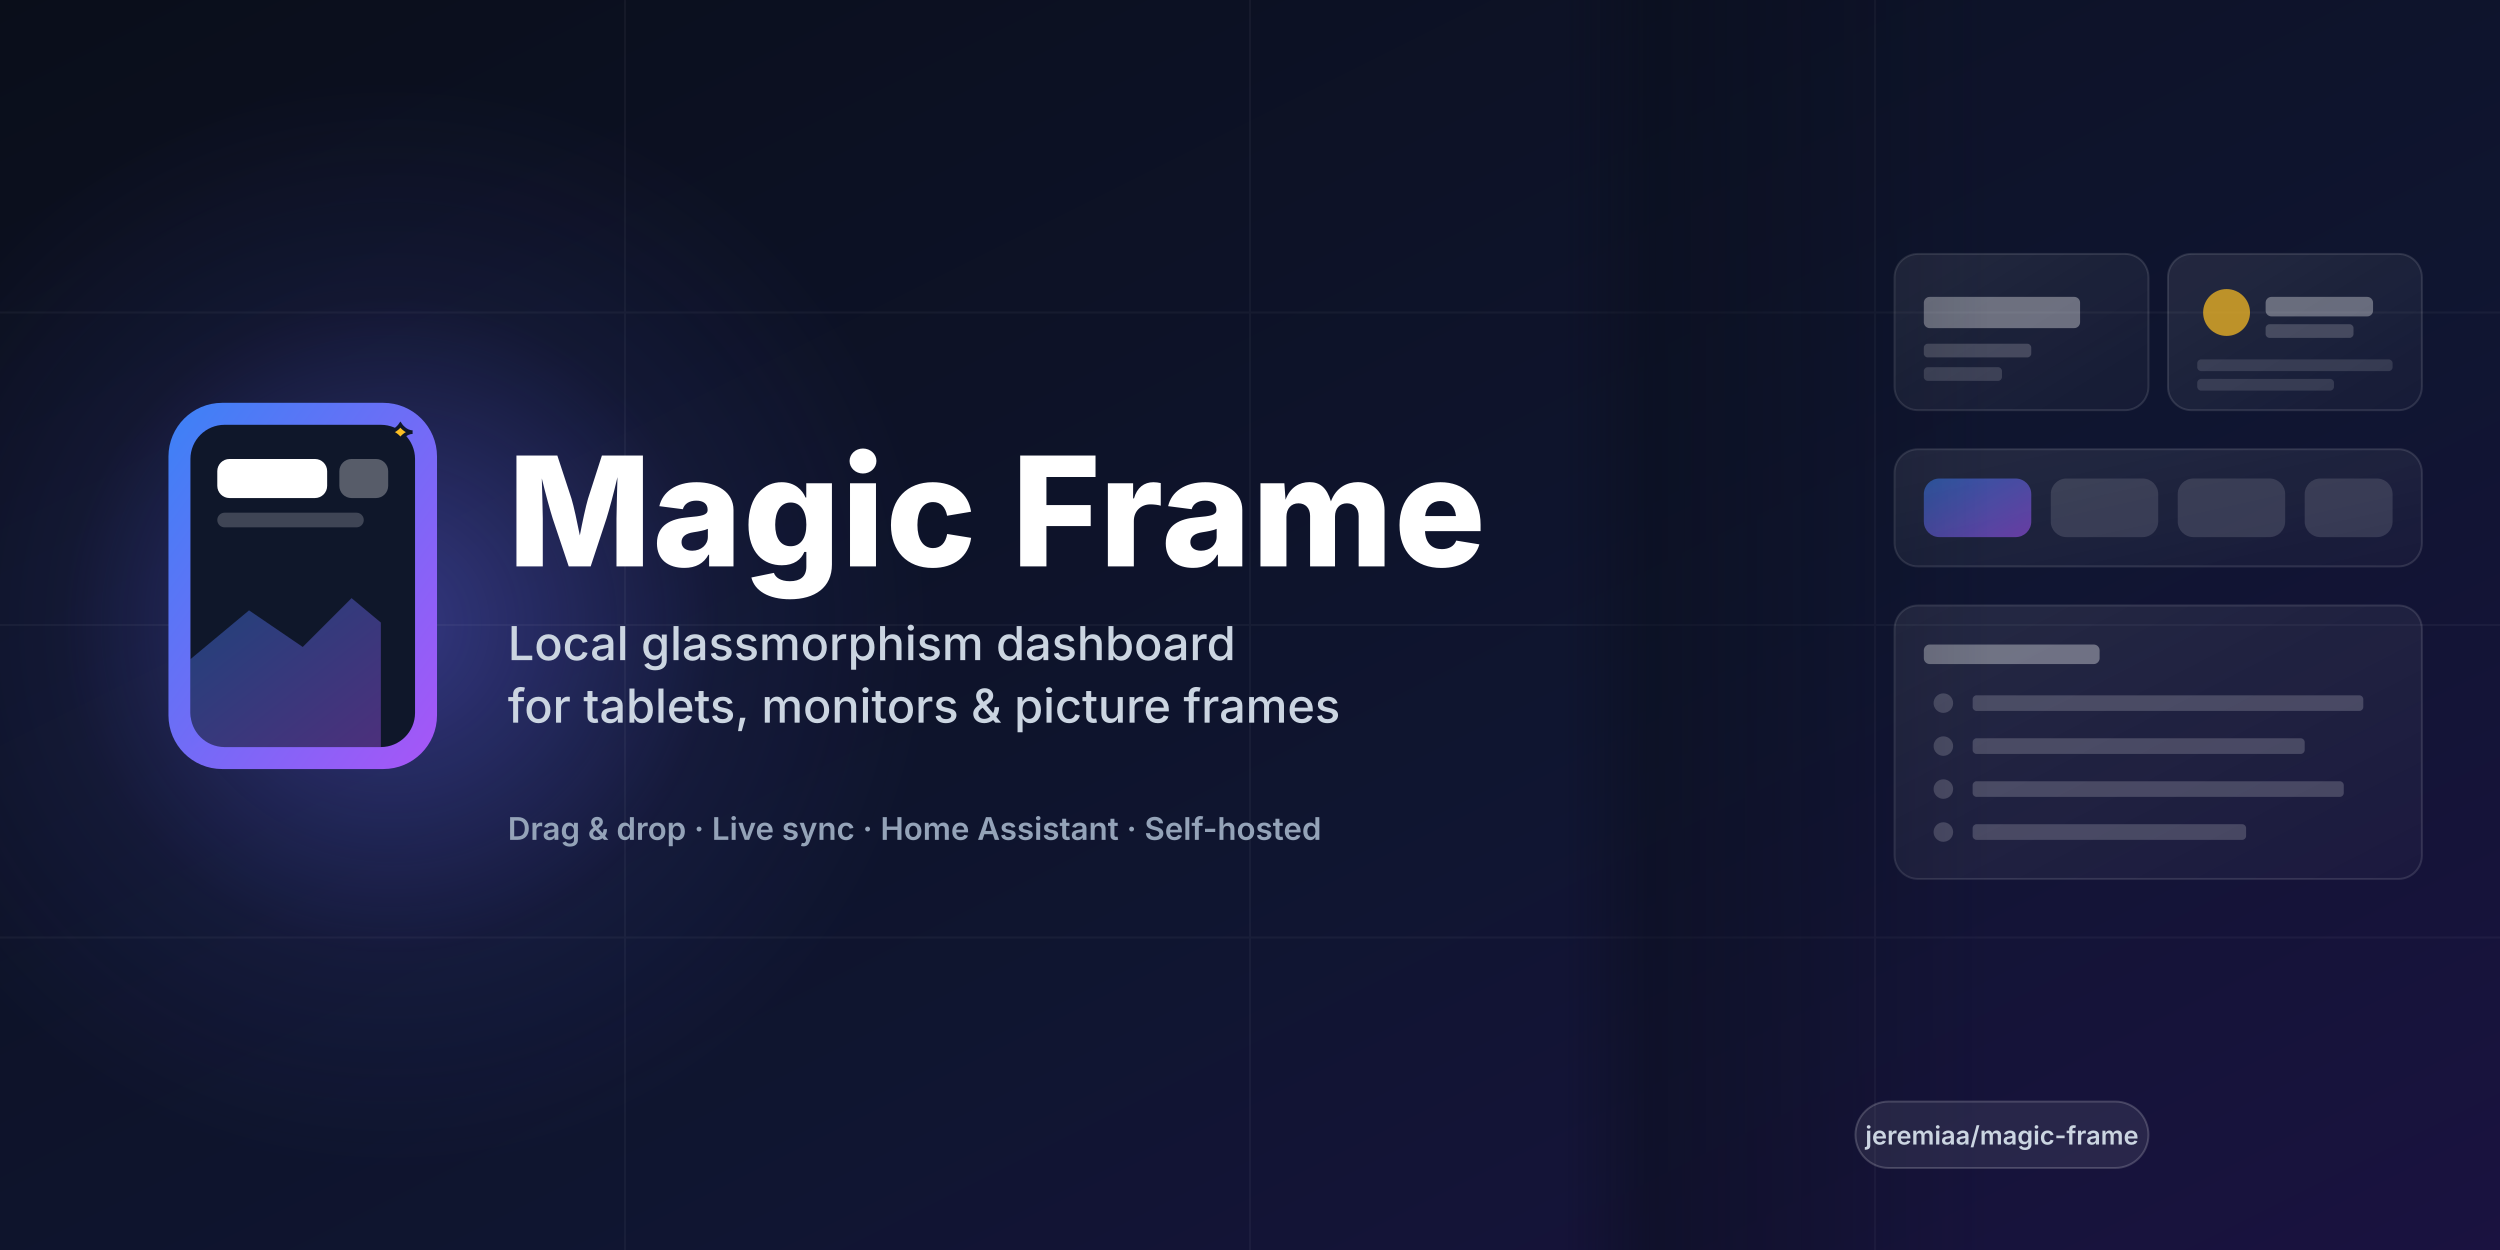
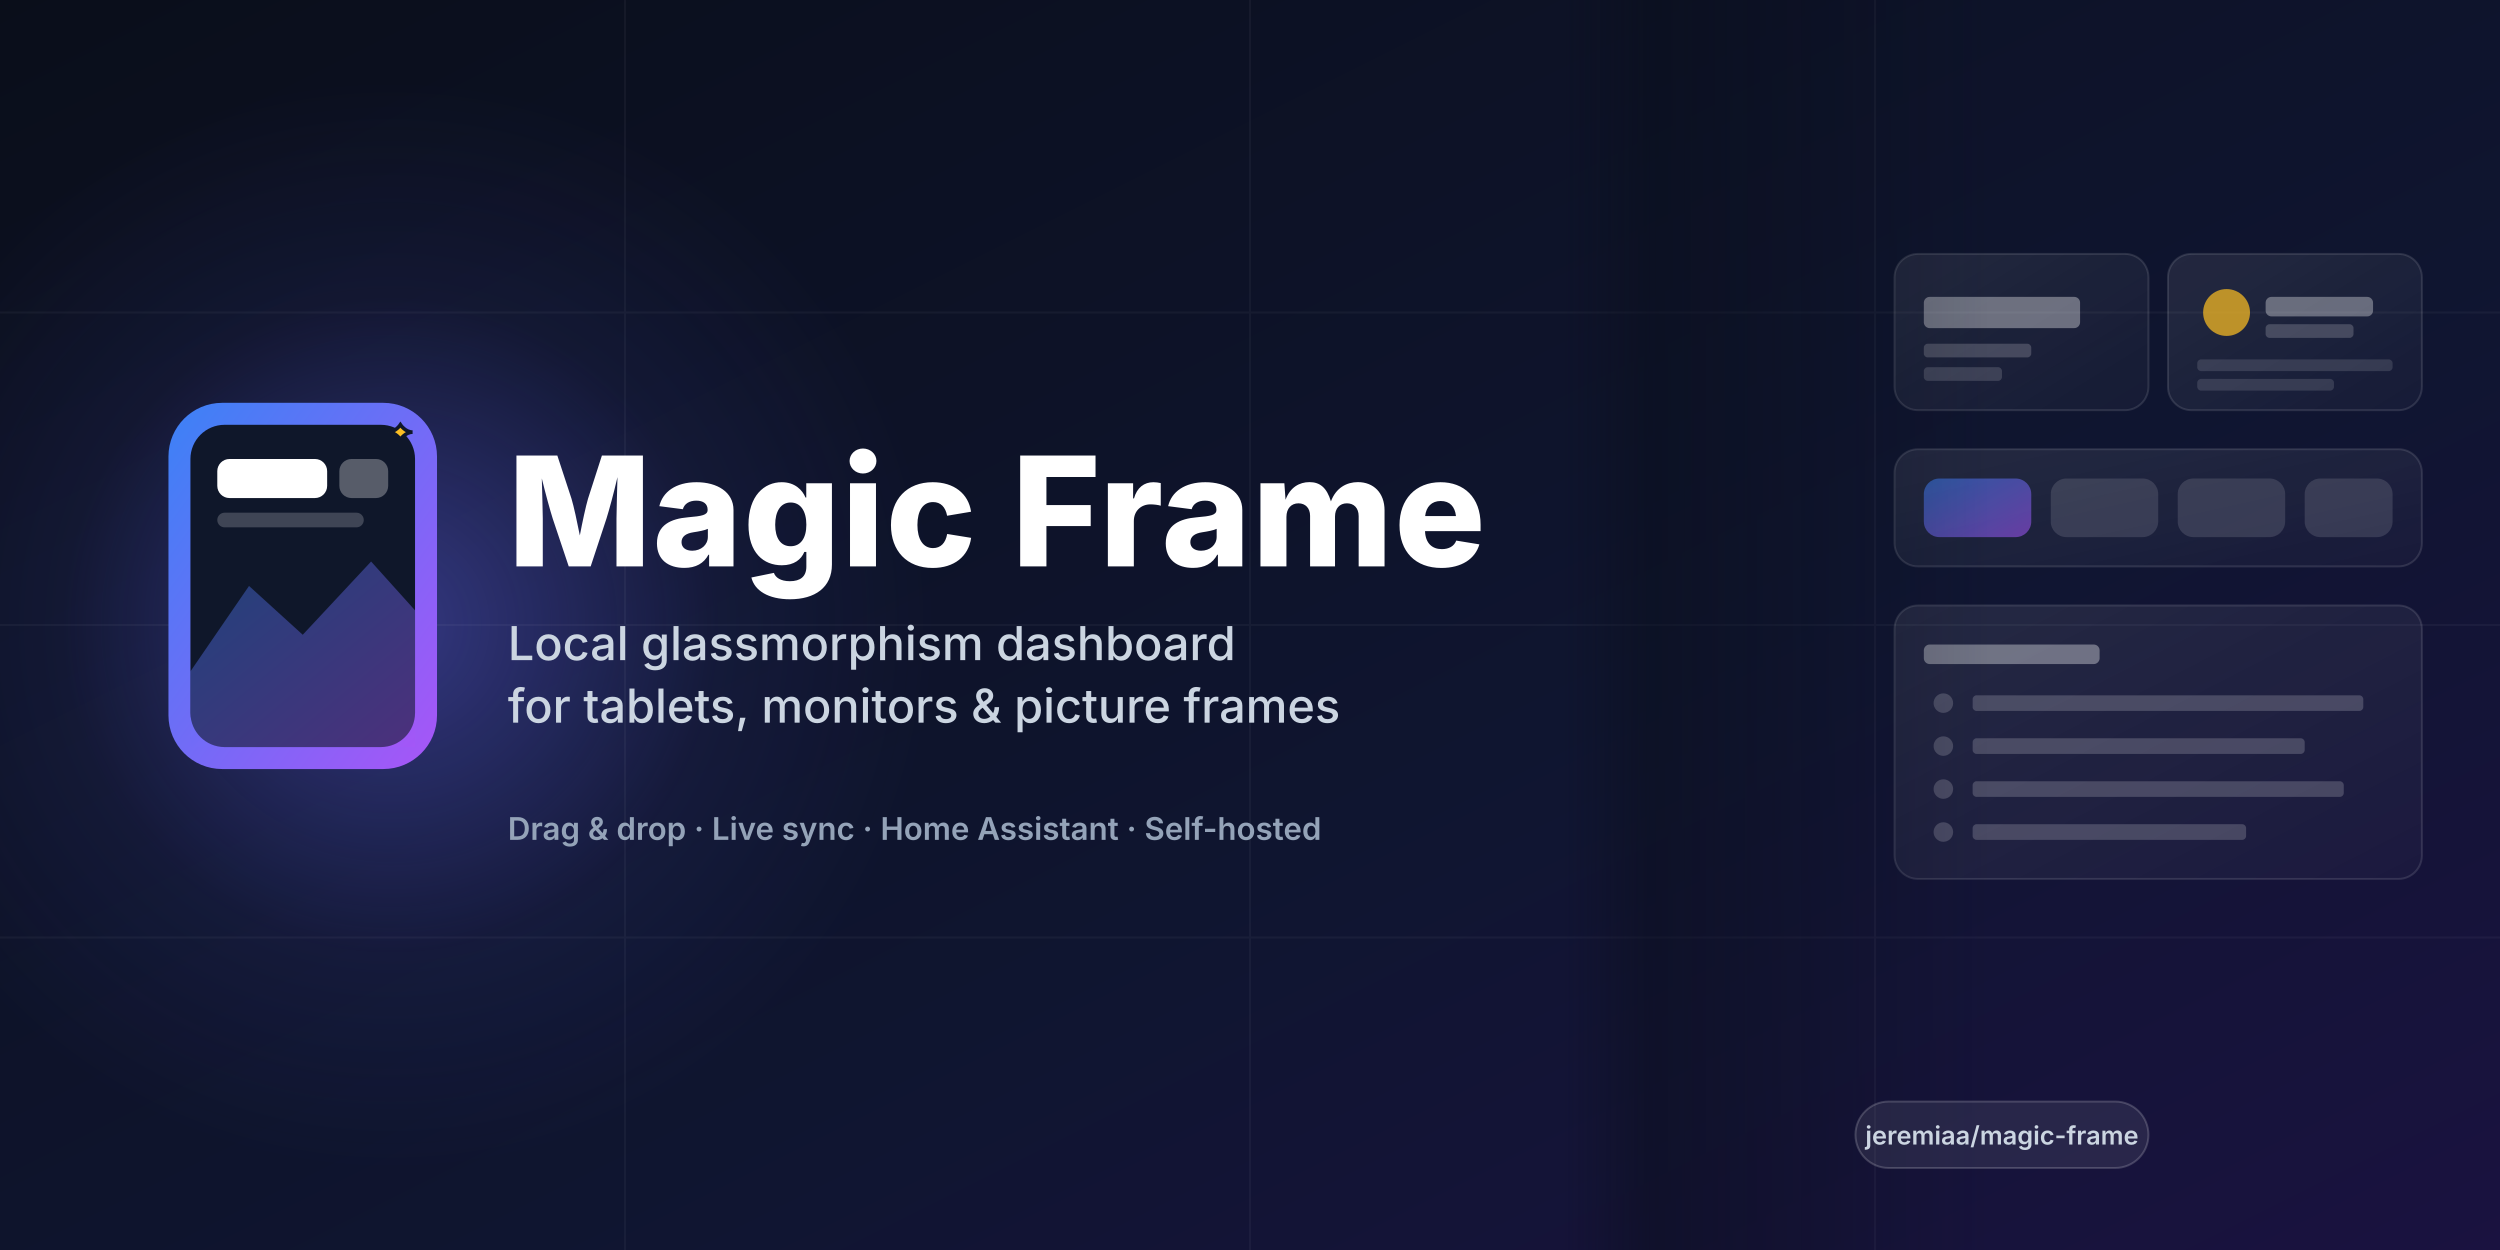
<svg xmlns="http://www.w3.org/2000/svg" viewBox="0 0 1280 640" width="1280" height="640">
  <defs>
    <linearGradient id="bgGrad" x1="0%" y1="0%" x2="100%" y2="100%">
      <stop offset="0%" stop-color="#0a0e1a" />
      <stop offset="60%" stop-color="#0f1530" />
      <stop offset="100%" stop-color="#1a1240" />
    </linearGradient>
    <linearGradient id="brandGrad" x1="0%" y1="0%" x2="100%" y2="100%">
      <stop offset="0%" stop-color="#3b82f6" />
      <stop offset="100%" stop-color="#a855f7" />
    </linearGradient>
    <radialGradient id="logoGlow" cx="50%" cy="50%" r="50%">
      <stop offset="0%" stop-color="#6366f1" stop-opacity="0.45" />
      <stop offset="60%" stop-color="#6366f1" stop-opacity="0.08" />
      <stop offset="100%" stop-color="#6366f1" stop-opacity="0" />
    </radialGradient>
    <linearGradient id="glassGrad" x1="0%" y1="0%" x2="100%" y2="100%">
      <stop offset="0%" stop-color="#ffffff" stop-opacity="0.10" />
      <stop offset="100%" stop-color="#ffffff" stop-opacity="0.03" />
    </linearGradient>
    <linearGradient id="rightFade" x1="0%" y1="0%" x2="100%" y2="0%">
      <stop offset="0%" stop-color="#0a0e1a" stop-opacity="0" />
      <stop offset="20%" stop-color="#0a0e1a" stop-opacity="0.45" />
      <stop offset="100%" stop-color="#0a0e1a" stop-opacity="0" />
    </linearGradient>
    <symbol id="brandMark" viewBox="0 0 120 160">
      <rect x="5" y="5" width="110" height="150" rx="22" fill="url(#brandGrad)" />
      <rect x="14" y="14" width="92" height="132" rx="14" fill="#0f172a" />
-       <path d="M14 110 L38 90 L60 105 L80 85 L92 95 V146 H14 Z" fill="url(#brandGrad)" fill-opacity="0.4" />
+       <path d="M14 115 L38 80 L60 100 L88 70 L106 90 V146 H14 Z" fill="url(#brandGrad)" fill-opacity="0.4" />
      <rect x="25" y="28" width="45" height="16" rx="5" fill="white" />
      <rect x="75" y="28" width="20" height="16" rx="5" fill="white" fill-opacity="0.3" />
      <rect x="25" y="50" width="60" height="6" rx="3" fill="white" fill-opacity="0.2" />
      <path d="M100 20C100 20 98 17 95 17C98 17 100 14 100 14C100 14 102 17 105 17C102 17 100 20 100 20Z" fill="#fbbf24" stroke="#0f172a" stroke-width="1.5" />
    </symbol>
  </defs>
  <rect width="1280" height="640" fill="url(#bgGrad)" />
  <circle cx="200" cy="320" r="280" fill="url(#logoGlow)" />
  <g opacity="0.04" stroke="#ffffff" stroke-width="1">
    <line x1="0" y1="160" x2="1280" y2="160" />
    <line x1="0" y1="320" x2="1280" y2="320" />
    <line x1="0" y1="480" x2="1280" y2="480" />
    <line x1="320" y1="0" x2="320" y2="640" />
    <line x1="640" y1="0" x2="640" y2="640" />
    <line x1="960" y1="0" x2="960" y2="640" />
  </g>
  <g transform="translate(970, 130)" opacity="0.85">
    <rect x="0" y="0" width="130" height="80" rx="12" fill="url(#glassGrad)" stroke="#ffffff" stroke-opacity="0.14" stroke-width="1" />
    <rect x="15" y="22" width="80" height="16" rx="3" fill="#ffffff" fill-opacity="0.42" />
    <rect x="15" y="46" width="55" height="7" rx="2" fill="#ffffff" fill-opacity="0.22" />
    <rect x="15" y="58" width="40" height="7" rx="2" fill="#ffffff" fill-opacity="0.18" />
    <rect x="140" y="0" width="130" height="80" rx="12" fill="url(#glassGrad)" stroke="#ffffff" stroke-opacity="0.14" stroke-width="1" />
    <circle cx="170" cy="30" r="12" fill="#fbbf24" fill-opacity="0.85" />
    <rect x="190" y="22" width="55" height="10" rx="3" fill="#ffffff" fill-opacity="0.4" />
    <rect x="190" y="36" width="45" height="7" rx="2" fill="#ffffff" fill-opacity="0.22" />
    <rect x="155" y="54" width="100" height="6" rx="2" fill="#ffffff" fill-opacity="0.15" />
    <rect x="155" y="64" width="70" height="6" rx="2" fill="#ffffff" fill-opacity="0.15" />
    <rect x="0" y="100" width="270" height="60" rx="12" fill="url(#glassGrad)" stroke="#ffffff" stroke-opacity="0.14" stroke-width="1" />
    <rect x="15" y="115" width="55" height="30" rx="8" fill="url(#brandGrad)" fill-opacity="0.65" />
    <rect x="80" y="115" width="55" height="30" rx="8" fill="#ffffff" fill-opacity="0.15" />
    <rect x="145" y="115" width="55" height="30" rx="8" fill="#ffffff" fill-opacity="0.15" />
    <rect x="210" y="115" width="45" height="30" rx="8" fill="#ffffff" fill-opacity="0.15" />
    <rect x="0" y="180" width="270" height="140" rx="12" fill="url(#glassGrad)" stroke="#ffffff" stroke-opacity="0.14" stroke-width="1" />
    <rect x="15" y="200" width="90" height="10" rx="3" fill="#ffffff" fill-opacity="0.42" />
    <g fill="#ffffff" fill-opacity="0.22">
      <circle cx="25" cy="230" r="5" />
      <rect x="40" y="226" width="200" height="8" rx="2" />
      <circle cx="25" cy="252" r="5" />
      <rect x="40" y="248" width="170" height="8" rx="2" />
      <circle cx="25" cy="274" r="5" />
      <rect x="40" y="270" width="190" height="8" rx="2" />
      <circle cx="25" cy="296" r="5" />
      <rect x="40" y="292" width="140" height="8" rx="2" />
    </g>
  </g>
  <rect x="800" y="0" width="220" height="640" fill="url(#rightFade)" />
  <use href="#brandMark" x="80" y="200" width="150" height="200" />
  <g font-family="-apple-system, BlinkMacSystemFont, 'Segoe UI', system-ui, sans-serif" fill="#ffffff">
    <text x="260" y="290" font-size="78" font-weight="800" letter-spacing="0.5">Magic Frame</text>
    <text x="260" y="338" font-size="24" font-weight="500" fill="#cbd5e1" letter-spacing="0">Local glassmorphism dashboard</text>
    <text x="260" y="370" font-size="24" font-weight="500" fill="#cbd5e1" letter-spacing="0">for tablets, monitors &amp; picture frames</text>
    <g font-size="16" font-weight="600" fill="#94a3b8">
      <text x="260" y="430">Drag &amp; drop  ·  Live sync  ·  Home Assistant  ·  Self-hosted</text>
    </g>
  </g>
  <g transform="translate(1100, 590)">
    <rect x="-150" y="-26" width="150" height="34" rx="17" fill="#ffffff" fill-opacity="0.08" stroke="#ffffff" stroke-opacity="0.18" stroke-width="1" />
    <text x="-75" y="-4" font-family="-apple-system, system-ui, sans-serif" font-size="13" font-weight="600" fill="#cbd5e1" text-anchor="middle">jeremiaa/magic-frame</text>
  </g>
</svg>
